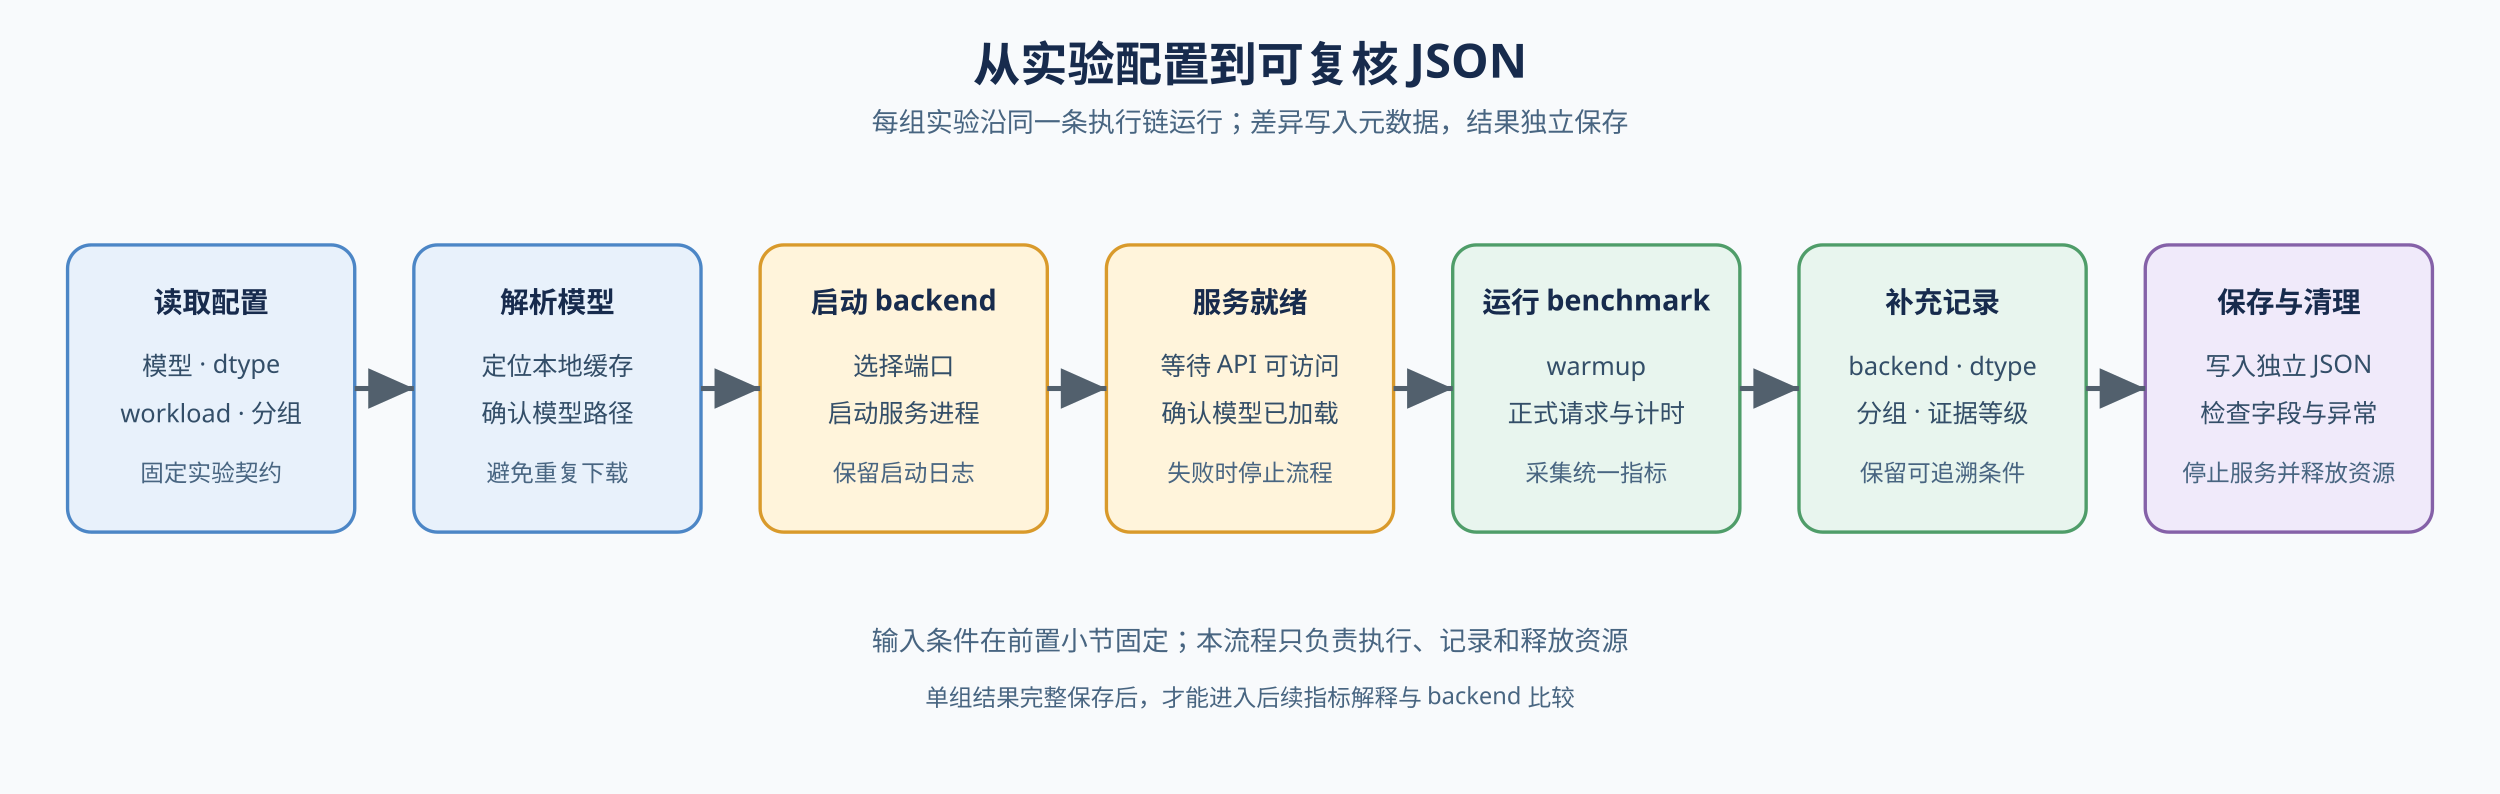
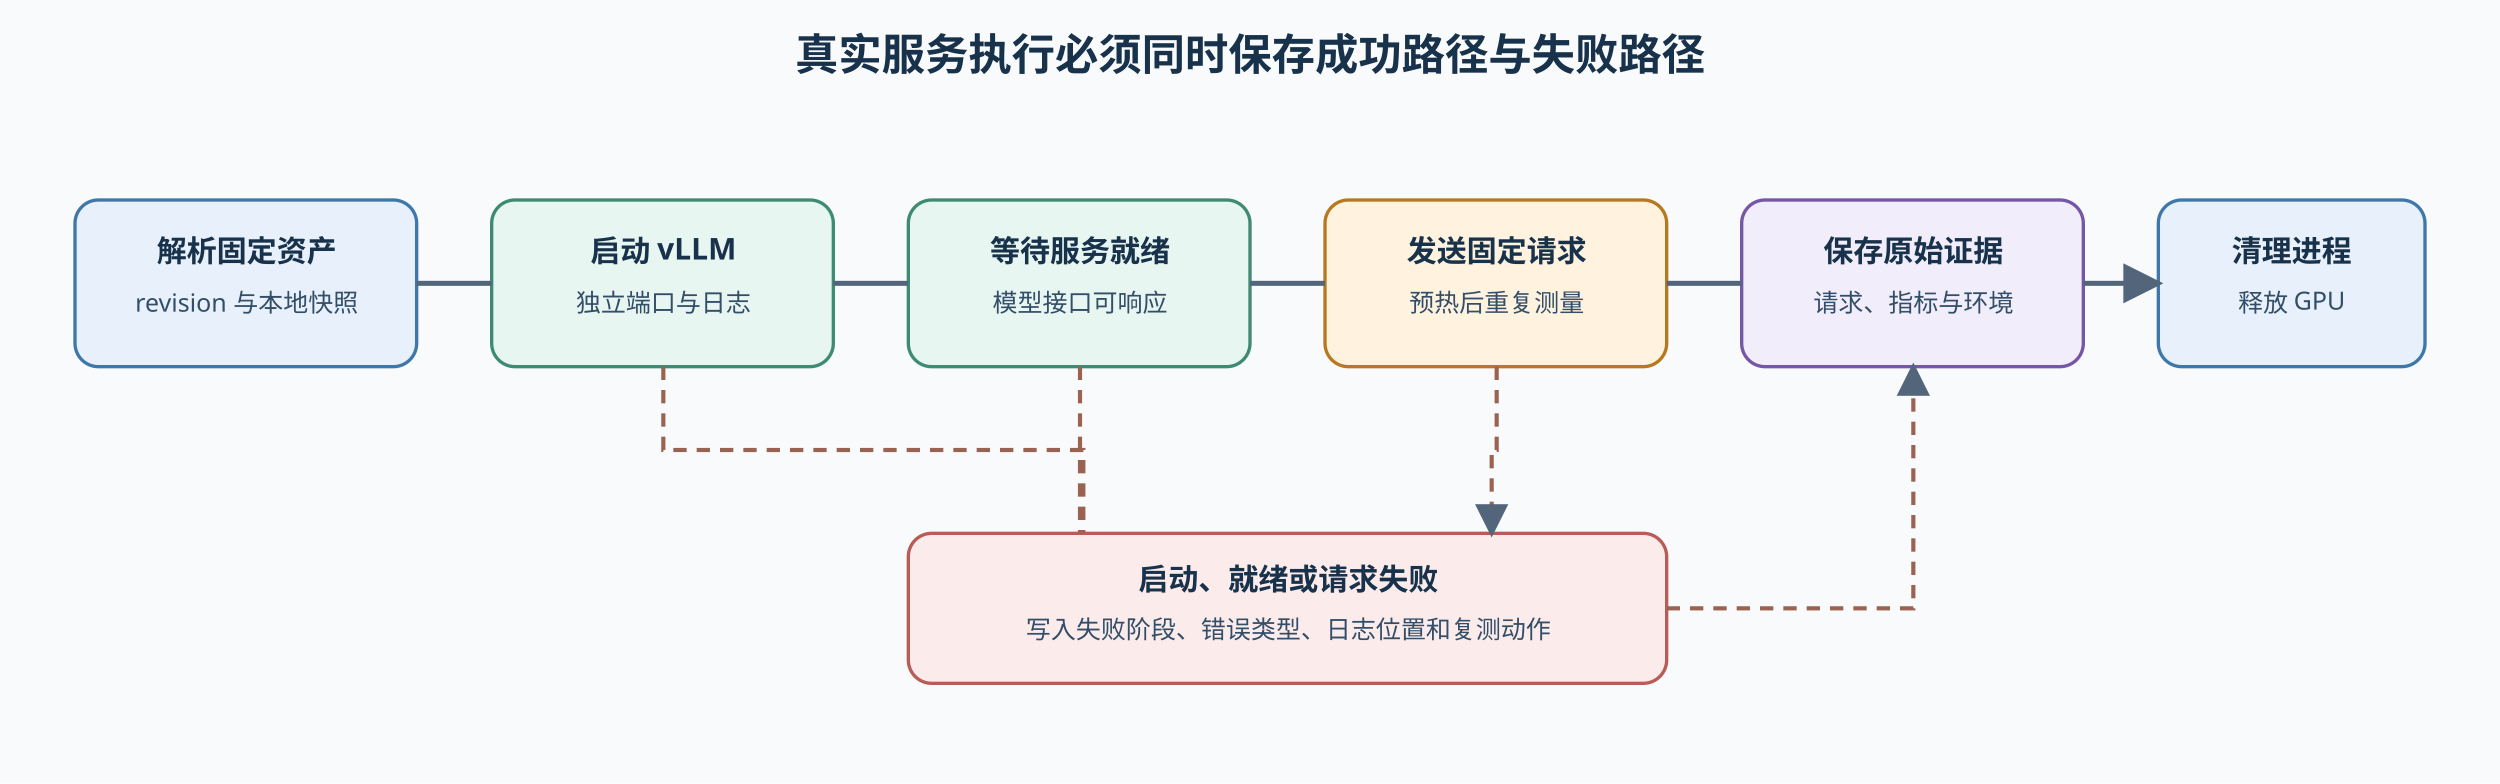
- <svg xmlns="http://www.w3.org/2000/svg" width="1480" height="470" viewBox="0 0 1480 470" role="img" aria-labelledby="title desc">
+ <svg xmlns="http://www.w3.org/2000/svg" width="1500" height="470" viewBox="0 0 1500 470" role="img" aria-labelledby="svg-title svg-desc">
  <defs>
-     <marker id="arrow" markerWidth="11" markerHeight="11" refX="9" refY="4" orient="auto" markerUnits="strokeWidth">
-       <path d="M0,0 L9,4 L0,8 Z" fill="#52606d" />
+     <marker id="arrow" markerWidth="8" markerHeight="8" refX="7" refY="4" orient="auto">
+       <path d="M0 0L8 4L0 8Z" fill="#52657a" />
    </marker>
-     <style>
-       .title { font: 700 28px sans-serif; fill: #172b4d; }
-       .subtitle { font: 16px sans-serif; fill: #486581; }
-       .label { font: 700 17px sans-serif; fill: #172b4d; }
-       .body { font: 15px sans-serif; fill: #334e68; }
-       .small { font: 14px sans-serif; fill: #486581; }
-       .box { stroke-width: 2; rx: 14; }
-       .arrow { stroke: #52606d; stroke-width: 3; fill: none; marker-end: url(#arrow); }
-     </style>
+     <style>.t{font-weight:700;font-size:26px;font-family:sans-serif;fill:#18324b}.h{font-weight:600;font-size:18px;font-family:sans-serif;fill:#18324b}.b{font-size:15px;font-family:sans-serif;fill:#334e68}.l{fill:none;stroke:#52657a;stroke-width:3;marker-end:url(#arrow)}.d{fill:none;stroke:#9a6250;stroke-width:2.5;stroke-dasharray:8 6;marker-end:url(#arrow)}.a{fill:#e8f1fb;stroke:#3f78a8;stroke-width:2}.g{fill:#e8f6f1;stroke:#3f8b72;stroke-width:2}.o{fill:#fff3df;stroke:#b7791f;stroke-width:2}.p{fill:#f1edfb;stroke:#7657a5;stroke-width:2}.r{fill:#fbeceb;stroke:#b85c57;stroke-width:2}</style>
  </defs>
-   <rect width="1480" height="470" fill="#f8fafc" />
-   <text x="740" y="48" text-anchor="middle" class="title">从实验配置到可复核 JSON</text>
-   <text x="740" y="78" text-anchor="middle" class="subtitle">每组实验沿同一条执行链运行；差异写入元数据，结果独立保存</text>
-   <rect x="40" y="145" width="170" height="170" class="box" fill="#e8f1fb" stroke="#4c86c6" />
-   <text x="125" y="185" text-anchor="middle" class="label">读取配置</text>
-   <text x="125" y="222" text-anchor="middle" class="body">模型 · dtype</text>
-   <text x="125" y="250" text-anchor="middle" class="body">workload · 分组</text>
-   <text x="125" y="285" text-anchor="middle" class="small">固定实验契约</text>
-   <rect x="245" y="145" width="170" height="170" class="box" fill="#e8f1fb" stroke="#4c86c6" />
-   <text x="330" y="185" text-anchor="middle" class="label">解析模型</text>
-   <text x="330" y="222" text-anchor="middle" class="body">定位本地缓存</text>
-   <text x="330" y="250" text-anchor="middle" class="body">确认模型路径</text>
-   <text x="330" y="285" text-anchor="middle" class="small">避免重复下载</text>
-   <rect x="450" y="145" width="170" height="170" class="box" fill="#fff4db" stroke="#d99a2b" />
-   <text x="535" y="185" text-anchor="middle" class="label">启动 backend</text>
-   <text x="535" y="222" text-anchor="middle" class="body">选择端口</text>
-   <text x="535" y="250" text-anchor="middle" class="body">启动服务进程</text>
-   <text x="535" y="285" text-anchor="middle" class="small">保留启动日志</text>
-   <rect x="655" y="145" width="170" height="170" class="box" fill="#fff4db" stroke="#d99a2b" />
-   <text x="740" y="185" text-anchor="middle" class="label">服务就绪</text>
-   <text x="740" y="222" text-anchor="middle" class="body">等待 API 可访问</text>
-   <text x="740" y="250" text-anchor="middle" class="body">确认模型已加载</text>
-   <text x="740" y="285" text-anchor="middle" class="small">失败时停止流程</text>
-   <rect x="860" y="145" width="170" height="170" class="box" fill="#e8f5ee" stroke="#4f9d69" />
-   <text x="945" y="185" text-anchor="middle" class="label">运行 benchmark</text>
-   <text x="945" y="222" text-anchor="middle" class="body">warmup</text>
-   <text x="945" y="250" text-anchor="middle" class="body">正式请求与计时</text>
-   <text x="945" y="285" text-anchor="middle" class="small">采集统一指标</text>
-   <rect x="1065" y="145" width="170" height="170" class="box" fill="#e8f5ee" stroke="#4f9d69" />
-   <text x="1150" y="185" text-anchor="middle" class="label">补充记录</text>
-   <text x="1150" y="222" text-anchor="middle" class="body">backend · dtype</text>
-   <text x="1150" y="250" text-anchor="middle" class="body">分组 · 证据等级</text>
-   <text x="1150" y="285" text-anchor="middle" class="small">保留可追溯条件</text>
-   <rect x="1270" y="145" width="170" height="170" class="box" fill="#f0eafa" stroke="#8561a8" />
-   <text x="1355" y="185" text-anchor="middle" class="label">保存与清理</text>
-   <text x="1355" y="222" text-anchor="middle" class="body">写入独立 JSON</text>
-   <text x="1355" y="250" text-anchor="middle" class="body">检查字段与异常</text>
-   <text x="1355" y="285" text-anchor="middle" class="small">停止服务并释放资源</text>
-   <path d="M210 230 H245" class="arrow" />
-   <path d="M415 230 H450" class="arrow" />
-   <path d="M620 230 H655" class="arrow" />
-   <path d="M825 230 H860" class="arrow" />
-   <path d="M1030 230 H1065" class="arrow" />
-   <path d="M1235 230 H1270" class="arrow" />
-   <text x="740" y="385" text-anchor="middle" class="subtitle">输入条件在前置小节固定；本流程只负责执行、记录和释放资源</text>
-   <text x="740" y="418" text-anchor="middle" class="small">单组结果完整保存后，才能进入后续指标解释与 backend 比较</text>
+   <rect width="1500" height="470" fill="#f8fafc" />
+   <text x="750" y="42" text-anchor="middle" class="t">真实服务执行必须同时保存成功路径与失败路径</text>
+   <rect x="45" y="120" width="205" height="100" rx="14" class="a" />
+   <text x="148" y="157" text-anchor="middle" class="h">解析固定资产</text>
+   <text x="148" y="187" text-anchor="middle" class="b">revision 与本地快照</text>
+   <rect x="295" y="120" width="205" height="100" rx="14" class="g" />
+   <text x="398" y="157" text-anchor="middle" class="h">启动 vLLM</text>
+   <text x="398" y="187" text-anchor="middle" class="b">独立端口与日志</text>
+   <rect x="545" y="120" width="205" height="100" rx="14" class="g" />
+   <text x="648" y="157" text-anchor="middle" class="h">等待服务就绪</text>
+   <text x="648" y="187" text-anchor="middle" class="b">模型接口可响应</text>
+   <rect x="795" y="120" width="205" height="100" rx="14" class="o" />
+   <text x="898" y="157" text-anchor="middle" class="h">发送固定请求</text>
+   <text x="898" y="187" text-anchor="middle" class="b">预热后重复测量</text>
+   <rect x="1045" y="120" width="205" height="100" rx="14" class="p" />
+   <text x="1148" y="157" text-anchor="middle" class="h">保存原始证据</text>
+   <text x="1148" y="187" text-anchor="middle" class="b">请求、指标与环境</text>
+   <rect x="1295" y="120" width="160" height="100" rx="14" class="a" />
+   <text x="1375" y="157" text-anchor="middle" class="h">清理进程</text>
+   <text x="1375" y="187" text-anchor="middle" class="b">释放 GPU</text>
+   <path d="M250 170H295M500 170H545M750 170H795M1000 170H1045M1250 170H1295" class="l" />
+   <rect x="545" y="320" width="455" height="90" rx="14" class="r" />
+   <text x="773" y="354" text-anchor="middle" class="h">启动、就绪或请求失败</text>
+   <text x="773" y="383" text-anchor="middle" class="b">写入失败阶段、错误类型、日志位置和复测动作</text>
+   <path d="M398 220V270H650V320M648 220V320M898 220V270H895V320" class="d" />
+   <path d="M1000 365H1148V220" class="d" />
</svg>
